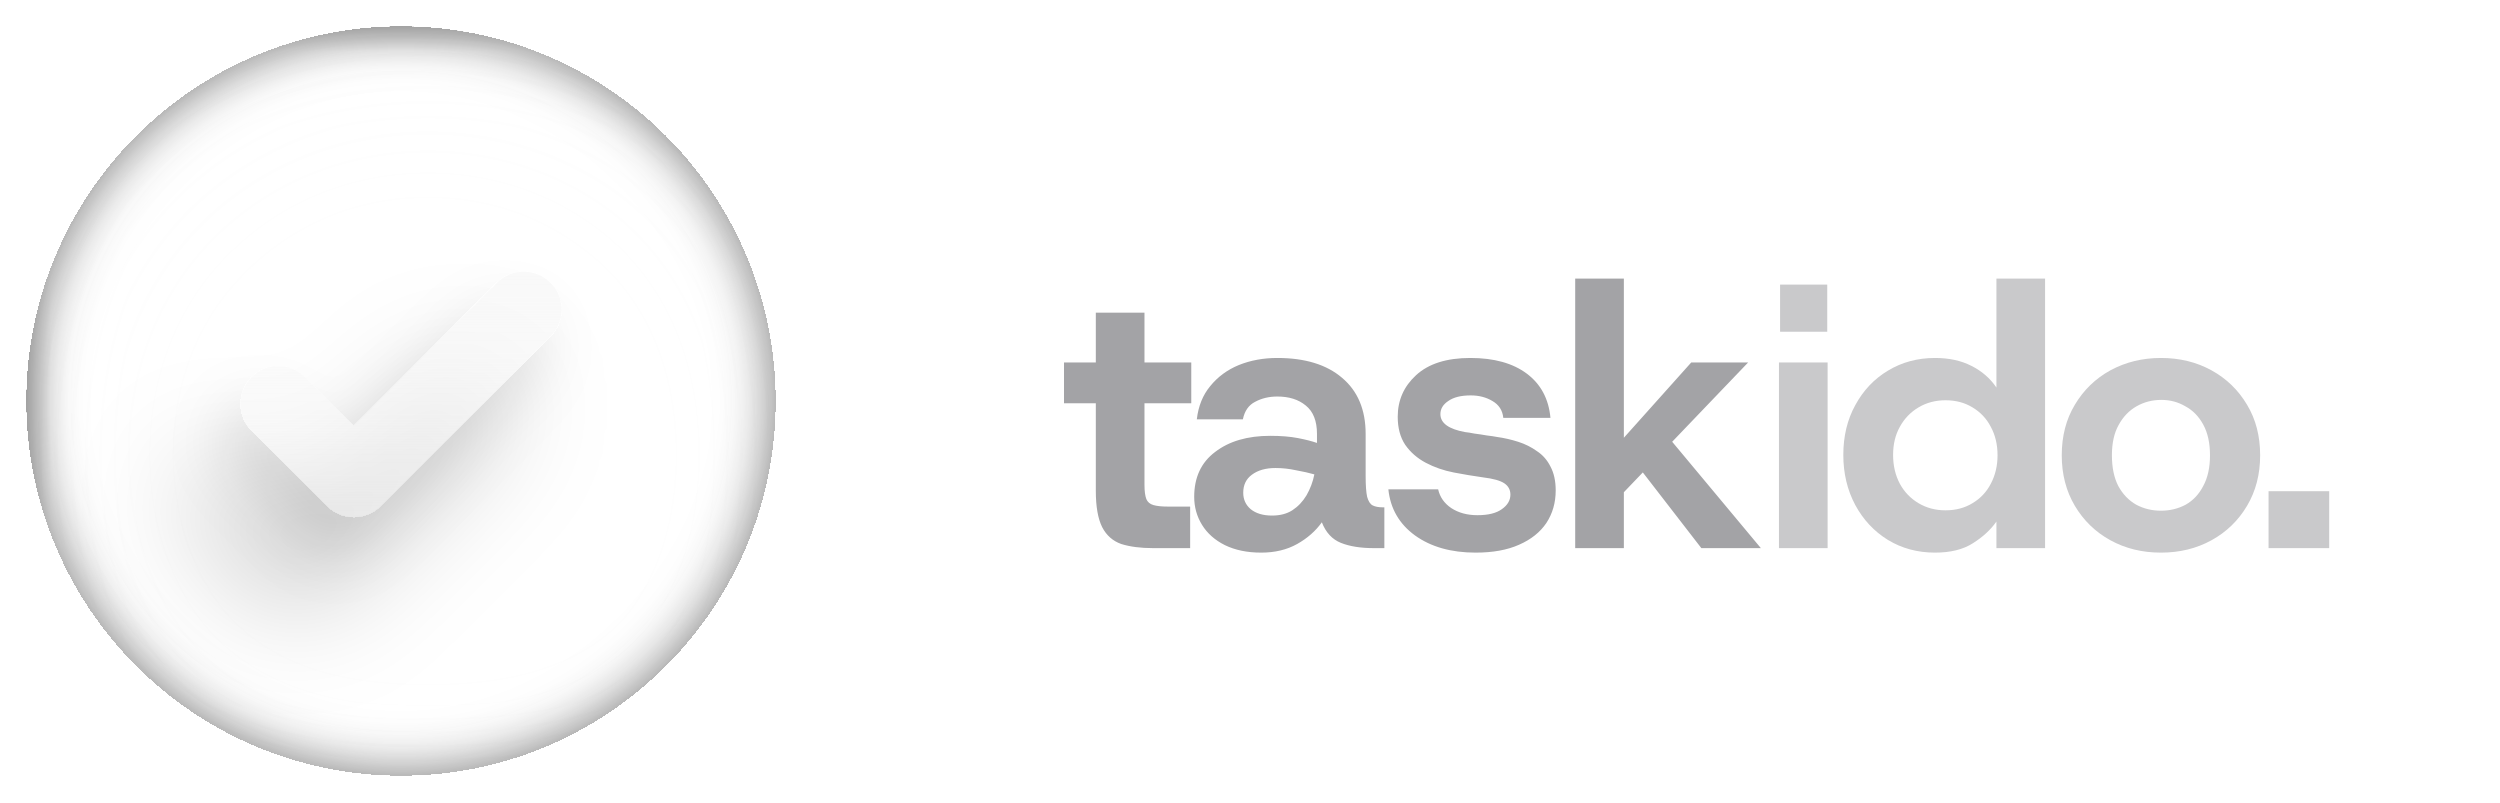
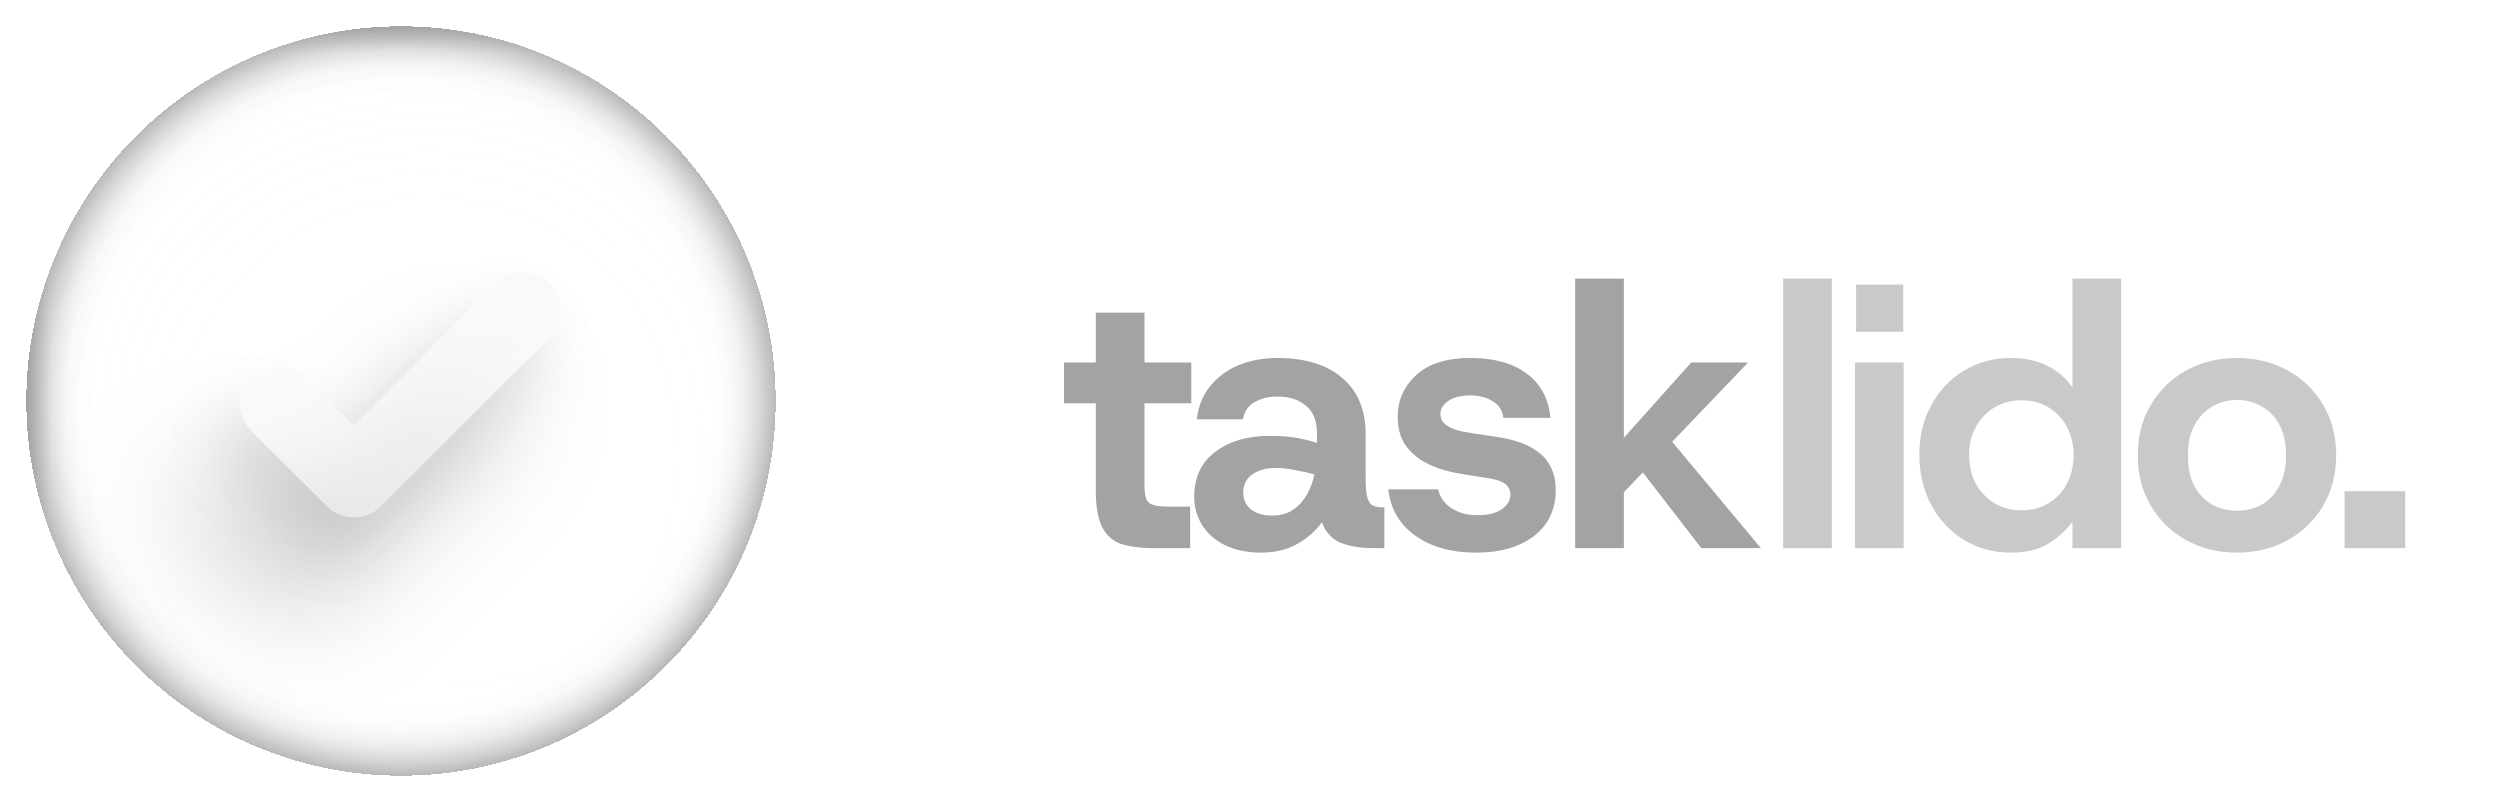
<svg xmlns="http://www.w3.org/2000/svg" width="187" height="60" viewBox="0 0 187 60" fill="none">
  <g filter="url(#filter0_ii_9009_10255)">
    <path d="M58 30C58 14.536 45.464 2 30 2C14.536 2 2 14.536 2 30C2 45.464 14.536 58 30 58C45.464 58 58 45.464 58 30Z" fill="#F8F8F8" fill-opacity="0.03" />
    <path d="M57.25 30C57.25 14.95 45.05 2.75 30 2.75C14.95 2.75 2.75 14.95 2.75 30C2.75 45.05 14.95 57.25 30 57.25C45.05 57.25 57.25 45.05 57.25 30Z" stroke="url(#paint0_linear_9009_10255)" stroke-opacity="0.15" stroke-width="1.5" />
    <g filter="url(#filter1_dd_9009_10255)">
      <path fill-rule="evenodd" clip-rule="evenodd" d="M41.173 21.151C42.276 22.253 42.276 24.041 41.173 25.144L28.467 37.85C27.364 38.952 25.577 38.952 24.474 37.85L18.827 32.203C17.724 31.1 17.724 29.312 18.827 28.21C19.93 27.107 21.717 27.107 22.82 28.21L26.471 31.86L37.18 21.151C38.283 20.048 40.07 20.048 41.173 21.151Z" fill="url(#paint1_linear_9009_10255)" />
    </g>
  </g>
  <path d="M86.251 41C85.318 41 84.525 40.897 83.871 40.692C83.237 40.468 82.761 40.048 82.443 39.432C82.126 38.797 81.967 37.892 81.967 36.716V30.164H79.587V27.112H81.967V23.388H85.607V27.112H89.107V30.164H85.607V36.268C85.607 36.735 85.654 37.089 85.747 37.332C85.841 37.556 86.018 37.705 86.279 37.78C86.541 37.855 86.895 37.892 87.343 37.892H89.023V41H86.251ZM94.338 41.336C93.293 41.336 92.388 41.149 91.622 40.776C90.876 40.403 90.306 39.899 89.914 39.264C89.522 38.629 89.326 37.929 89.326 37.164C89.326 35.708 89.849 34.588 90.894 33.804C91.94 33.001 93.312 32.6 95.01 32.6C95.813 32.6 96.504 32.656 97.082 32.768C97.661 32.88 98.137 33.001 98.51 33.132V32.46C98.51 31.489 98.23 30.78 97.67 30.332C97.129 29.884 96.42 29.66 95.542 29.66C94.926 29.66 94.376 29.791 93.89 30.052C93.405 30.295 93.097 30.733 92.966 31.368H89.522C89.634 30.379 89.97 29.548 90.53 28.876C91.09 28.185 91.8 27.663 92.658 27.308C93.536 26.953 94.497 26.776 95.542 26.776C97.614 26.776 99.229 27.271 100.386 28.26C101.562 29.249 102.15 30.649 102.15 32.46V35.596C102.15 36.305 102.188 36.828 102.262 37.164C102.356 37.5 102.496 37.715 102.682 37.808C102.869 37.901 103.121 37.948 103.438 37.948H103.55V41H102.766C101.777 41 100.956 40.869 100.302 40.608C99.649 40.347 99.173 39.833 98.874 39.068C98.408 39.721 97.792 40.263 97.026 40.692C96.261 41.121 95.365 41.336 94.338 41.336ZM95.15 38.564C95.748 38.564 96.252 38.433 96.662 38.172C97.092 37.892 97.446 37.519 97.726 37.052C98.006 36.567 98.202 36.044 98.314 35.484C97.922 35.372 97.465 35.269 96.942 35.176C96.438 35.064 95.925 35.008 95.402 35.008C94.674 35.008 94.086 35.176 93.638 35.512C93.209 35.829 92.994 36.277 92.994 36.856C92.994 37.36 93.181 37.771 93.554 38.088C93.946 38.405 94.478 38.564 95.15 38.564ZM110.374 41.336C108.544 41.336 107.032 40.907 105.838 40.048C104.662 39.189 103.999 38.041 103.85 36.604H107.574C107.704 37.183 108.031 37.649 108.554 38.004C109.095 38.359 109.748 38.536 110.514 38.536C111.316 38.536 111.923 38.387 112.334 38.088C112.763 37.789 112.978 37.425 112.978 36.996C112.978 36.641 112.828 36.361 112.53 36.156C112.231 35.951 111.699 35.801 110.934 35.708C110.654 35.671 110.29 35.615 109.842 35.54C109.394 35.465 109.03 35.4 108.75 35.344C107.984 35.195 107.284 34.952 106.65 34.616C106.015 34.28 105.502 33.832 105.11 33.272C104.736 32.712 104.55 32.012 104.55 31.172C104.55 29.94 105.007 28.904 105.922 28.064C106.855 27.205 108.208 26.776 109.982 26.776C111.755 26.776 113.164 27.168 114.21 27.952C115.255 28.736 115.843 29.837 115.974 31.256H112.446C112.39 30.696 112.119 30.276 111.634 29.996C111.167 29.716 110.626 29.576 110.01 29.576C109.282 29.576 108.722 29.716 108.33 29.996C107.938 30.257 107.742 30.584 107.742 30.976C107.742 31.648 108.358 32.096 109.59 32.32C109.776 32.339 110.01 32.376 110.29 32.432C110.588 32.469 110.896 32.516 111.214 32.572C111.531 32.609 111.783 32.647 111.97 32.684C112.511 32.759 113.043 32.88 113.566 33.048C114.088 33.216 114.555 33.449 114.966 33.748C115.395 34.028 115.731 34.411 115.974 34.896C116.235 35.381 116.366 35.979 116.366 36.688C116.366 37.603 116.132 38.415 115.666 39.124C115.199 39.815 114.518 40.356 113.622 40.748C112.744 41.14 111.662 41.336 110.374 41.336ZM121.241 37.052L119.589 34.84L126.505 27.112H130.761L121.241 37.052ZM117.825 41V20.84H121.465V41H117.825ZM127.261 41L121.913 34.084L124.125 31.9L131.713 41H127.261Z" fill="#A3A3A6" />
-   <path d="M133.066 41V27.112H136.706V41H133.066ZM133.15 24.816V21.288H136.678V24.816H133.15ZM144.74 41.336C143.433 41.336 142.257 41.019 141.212 40.384C140.185 39.749 139.373 38.881 138.776 37.78C138.178 36.66 137.88 35.409 137.88 34.028C137.88 32.628 138.178 31.387 138.776 30.304C139.373 29.203 140.185 28.344 141.212 27.728C142.257 27.093 143.433 26.776 144.74 26.776C145.785 26.776 146.69 26.972 147.456 27.364C148.24 27.756 148.865 28.297 149.332 28.988V20.84H152.972V41H149.332V39.012C148.902 39.628 148.314 40.169 147.568 40.636C146.84 41.103 145.897 41.336 144.74 41.336ZM145.524 38.172C146.289 38.172 146.961 37.995 147.54 37.64C148.137 37.285 148.594 36.8 148.912 36.184C149.248 35.549 149.416 34.84 149.416 34.056C149.416 33.253 149.248 32.544 148.912 31.928C148.594 31.312 148.137 30.827 147.54 30.472C146.961 30.117 146.289 29.94 145.524 29.94C144.777 29.94 144.105 30.117 143.508 30.472C142.91 30.827 142.444 31.312 142.108 31.928C141.772 32.525 141.604 33.225 141.604 34.028C141.604 34.831 141.772 35.549 142.108 36.184C142.444 36.8 142.91 37.285 143.508 37.64C144.105 37.995 144.777 38.172 145.524 38.172ZM161.639 41.336C160.239 41.336 158.979 41.028 157.859 40.412C156.739 39.796 155.853 38.937 155.199 37.836C154.546 36.735 154.219 35.475 154.219 34.056C154.219 32.619 154.546 31.359 155.199 30.276C155.853 29.175 156.739 28.316 157.859 27.7C158.998 27.084 160.258 26.776 161.639 26.776C163.039 26.776 164.299 27.084 165.419 27.7C166.539 28.316 167.426 29.175 168.079 30.276C168.733 31.359 169.059 32.619 169.059 34.056C169.059 35.475 168.733 36.735 168.079 37.836C167.426 38.937 166.539 39.796 165.419 40.412C164.299 41.028 163.039 41.336 161.639 41.336ZM161.639 38.2C162.311 38.2 162.927 38.051 163.487 37.752C164.047 37.435 164.486 36.968 164.803 36.352C165.139 35.736 165.307 34.971 165.307 34.056C165.307 33.141 165.139 32.376 164.803 31.76C164.467 31.144 164.019 30.687 163.459 30.388C162.918 30.071 162.321 29.912 161.667 29.912C160.995 29.912 160.379 30.071 159.819 30.388C159.259 30.705 158.811 31.172 158.475 31.788C158.139 32.385 157.971 33.141 157.971 34.056C157.971 34.971 158.13 35.736 158.447 36.352C158.783 36.968 159.231 37.435 159.791 37.752C160.351 38.051 160.967 38.2 161.639 38.2ZM169.688 41V36.744H174.224V41H169.688Z" fill="#C9C9CB" />
+   <path d="M133.379 41V20.84H137.019V41H133.379ZM138.753 41V27.112H142.393V41H138.753ZM138.837 24.816V21.288H142.365V24.816H138.837ZM150.427 41.336C149.12 41.336 147.944 41.019 146.899 40.384C145.872 39.749 145.06 38.881 144.463 37.78C143.865 36.66 143.567 35.409 143.567 34.028C143.567 32.628 143.865 31.387 144.463 30.304C145.06 29.203 145.872 28.344 146.899 27.728C147.944 27.093 149.12 26.776 150.427 26.776C151.472 26.776 152.377 26.972 153.143 27.364C153.927 27.756 154.552 28.297 155.019 28.988V20.84H158.659V41H155.019V39.012C154.589 39.628 154.001 40.169 153.255 40.636C152.527 41.103 151.584 41.336 150.427 41.336ZM151.211 38.172C151.976 38.172 152.648 37.995 153.227 37.64C153.824 37.285 154.281 36.8 154.599 36.184C154.935 35.549 155.103 34.84 155.103 34.056C155.103 33.253 154.935 32.544 154.599 31.928C154.281 31.312 153.824 30.827 153.227 30.472C152.648 30.117 151.976 29.94 151.211 29.94C150.464 29.94 149.792 30.117 149.195 30.472C148.597 30.827 148.131 31.312 147.795 31.928C147.459 32.525 147.291 33.225 147.291 34.028C147.291 34.831 147.459 35.549 147.795 36.184C148.131 36.8 148.597 37.285 149.195 37.64C149.792 37.995 150.464 38.172 151.211 38.172ZM167.326 41.336C165.926 41.336 164.666 41.028 163.546 40.412C162.426 39.796 161.54 38.937 160.886 37.836C160.233 36.735 159.906 35.475 159.906 34.056C159.906 32.619 160.233 31.359 160.886 30.276C161.54 29.175 162.426 28.316 163.546 27.7C164.685 27.084 165.945 26.776 167.326 26.776C168.726 26.776 169.986 27.084 171.106 27.7C172.226 28.316 173.113 29.175 173.766 30.276C174.42 31.359 174.746 32.619 174.746 34.056C174.746 35.475 174.42 36.735 173.766 37.836C173.113 38.937 172.226 39.796 171.106 40.412C169.986 41.028 168.726 41.336 167.326 41.336ZM167.326 38.2C167.998 38.2 168.614 38.051 169.174 37.752C169.734 37.435 170.173 36.968 170.49 36.352C170.826 35.736 170.994 34.971 170.994 34.056C170.994 33.141 170.826 32.376 170.49 31.76C170.154 31.144 169.706 30.687 169.146 30.388C168.605 30.071 168.008 29.912 167.354 29.912C166.682 29.912 166.066 30.071 165.506 30.388C164.946 30.705 164.498 31.172 164.162 31.788C163.826 32.385 163.658 33.141 163.658 34.056C163.658 34.971 163.817 35.736 164.134 36.352C164.47 36.968 164.918 37.435 165.478 37.752C166.038 38.051 166.654 38.2 167.326 38.2ZM175.375 41V36.744H179.911V41H175.375Z" fill="#C9C9CB" />
  <defs>
    <filter id="filter0_ii_9009_10255" x="2" y="2" width="58" height="60" filterUnits="userSpaceOnUse" color-interpolation-filters="sRGB">
      <feFlood flood-opacity="0" result="BackgroundImageFix" />
      <feBlend mode="normal" in="SourceGraphic" in2="BackgroundImageFix" result="shape" />
      <feColorMatrix in="SourceAlpha" type="matrix" values="0 0 0 0 0 0 0 0 0 0 0 0 0 0 0 0 0 0 127 0" result="hardAlpha" />
      <feOffset />
      <feGaussianBlur stdDeviation="2" />
      <feComposite in2="hardAlpha" operator="arithmetic" k2="-1" k3="1" />
      <feColorMatrix type="matrix" values="0 0 0 0 0.071 0 0 0 0 0.071 0 0 0 0 0.071 0 0 0 0.6 0" />
      <feBlend mode="normal" in2="shape" result="effect1_innerShadow_9009_10255" />
      <feColorMatrix in="SourceAlpha" type="matrix" values="0 0 0 0 0 0 0 0 0 0 0 0 0 0 0 0 0 0 127 0" result="hardAlpha" />
      <feOffset dx="2" dy="4" />
      <feGaussianBlur stdDeviation="8" />
      <feComposite in2="hardAlpha" operator="arithmetic" k2="-1" k3="1" />
      <feColorMatrix type="matrix" values="0 0 0 0 0.973 0 0 0 0 0.973 0 0 0 0 0.973 0 0 0 0.06 0" />
      <feBlend mode="normal" in2="effect1_innerShadow_9009_10255" result="effect2_innerShadow_9009_10255" />
    </filter>
    <filter id="filter1_dd_9009_10255" x="5.294" y="18.912" width="40.941" height="35.294" filterUnits="userSpaceOnUse" color-interpolation-filters="sRGB">
      <feFlood flood-opacity="0" result="BackgroundImageFix" />
      <feColorMatrix in="SourceAlpha" type="matrix" values="0 0 0 0 0 0 0 0 0 0 0 0 0 0 0 0 0 0 127 0" result="hardAlpha" />
      <feOffset dx="-4.235" dy="7.059" />
      <feGaussianBlur stdDeviation="4.235" />
      <feColorMatrix type="matrix" values="0 0 0 0 0 0 0 0 0 0 0 0 0 0 0 0 0 0 0.2 0" />
      <feBlend mode="normal" in2="BackgroundImageFix" result="effect1_dropShadow_9009_10255" />
      <feColorMatrix in="SourceAlpha" type="matrix" values="0 0 0 0 0 0 0 0 0 0 0 0 0 0 0 0 0 0 127 0" result="hardAlpha" />
      <feOffset dx="-1.412" dy="2.824" />
      <feGaussianBlur stdDeviation="2.118" />
      <feComposite in2="hardAlpha" operator="out" />
      <feColorMatrix type="matrix" values="0 0 0 0 0 0 0 0 0 0 0 0 0 0 0 0 0 0 0.1 0" />
      <feBlend mode="normal" in2="effect1_dropShadow_9009_10255" result="effect2_dropShadow_9009_10255" />
      <feBlend mode="normal" in="SourceGraphic" in2="effect2_dropShadow_9009_10255" result="shape" />
    </filter>
    <linearGradient id="paint0_linear_9009_10255" x1="30" y1="2" x2="54.361" y2="63.495" gradientUnits="userSpaceOnUse">
      <stop stop-color="white" stop-opacity="0.4" />
      <stop offset="0.4" stop-color="white" stop-opacity="0.01" />
      <stop offset="0.6" stop-color="white" stop-opacity="0.01" />
      <stop offset="1" stop-color="white" stop-opacity="0.1" />
    </linearGradient>
    <linearGradient id="paint1_linear_9009_10255" x1="30" y1="20.324" x2="30" y2="38.677" gradientUnits="userSpaceOnUse">
      <stop stop-color="#F8F8F8" stop-opacity="0.9" />
      <stop offset="1" stop-color="#F8F8F8" stop-opacity="0.3" />
    </linearGradient>
  </defs>
</svg>
